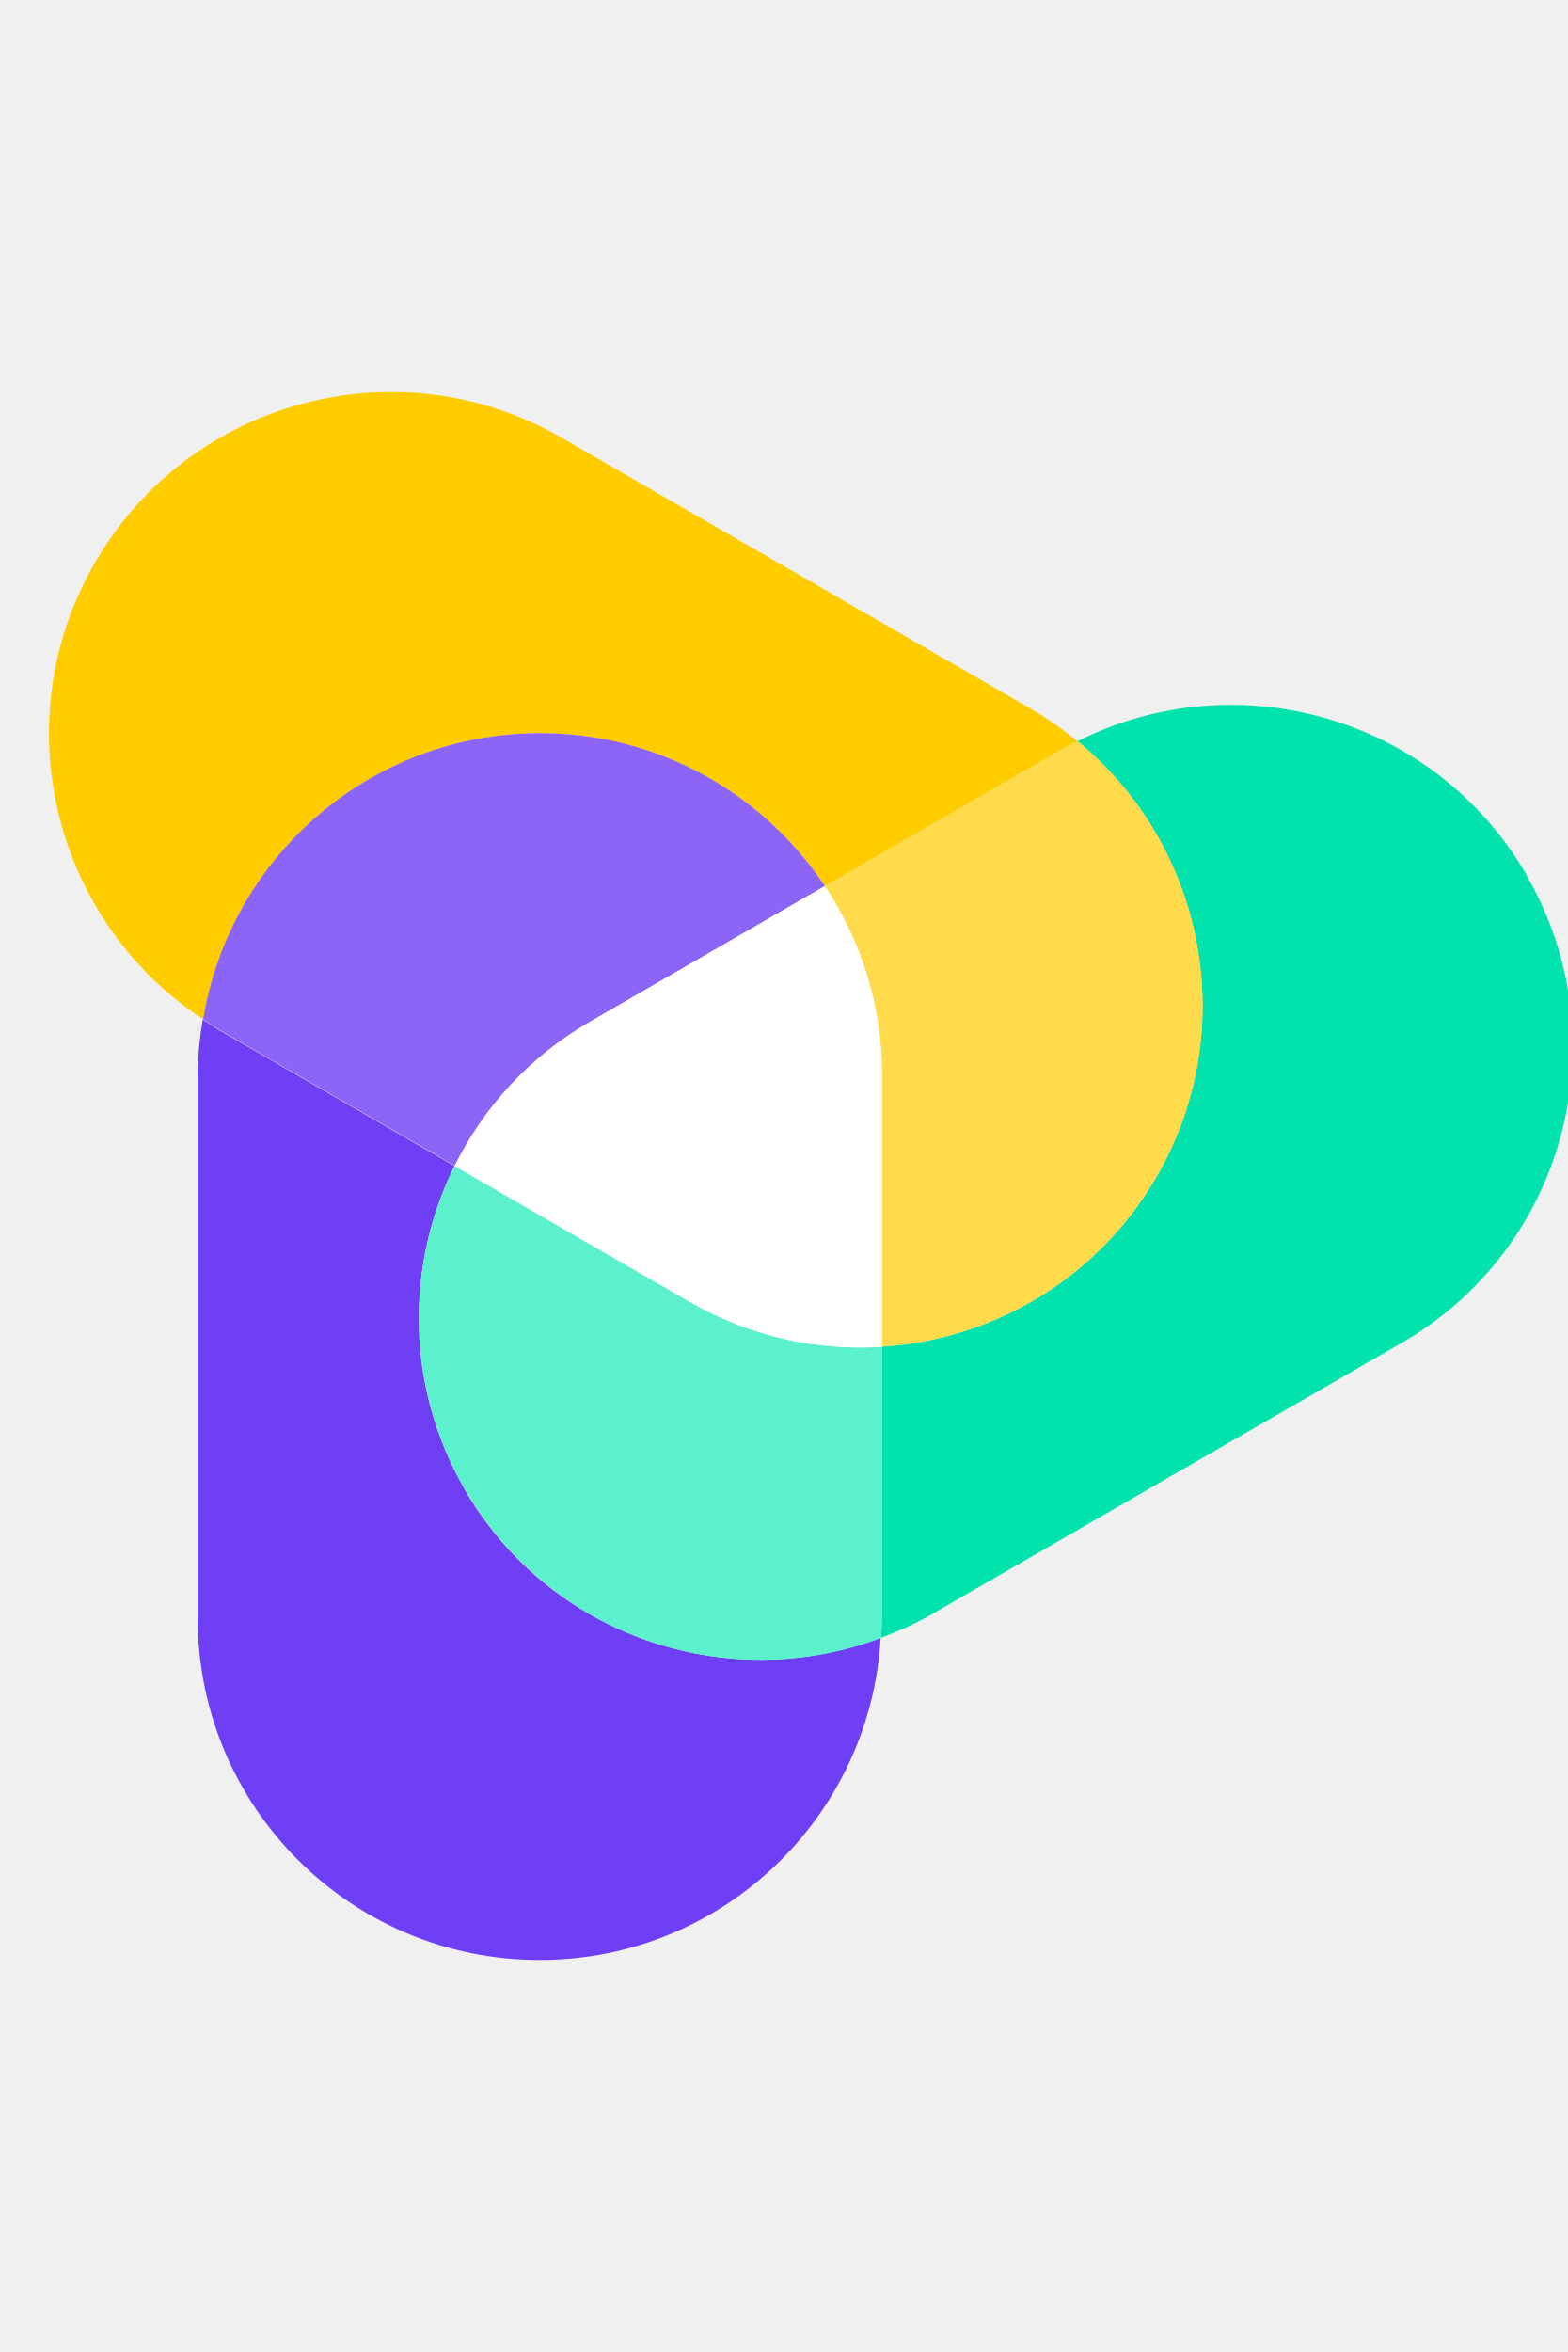
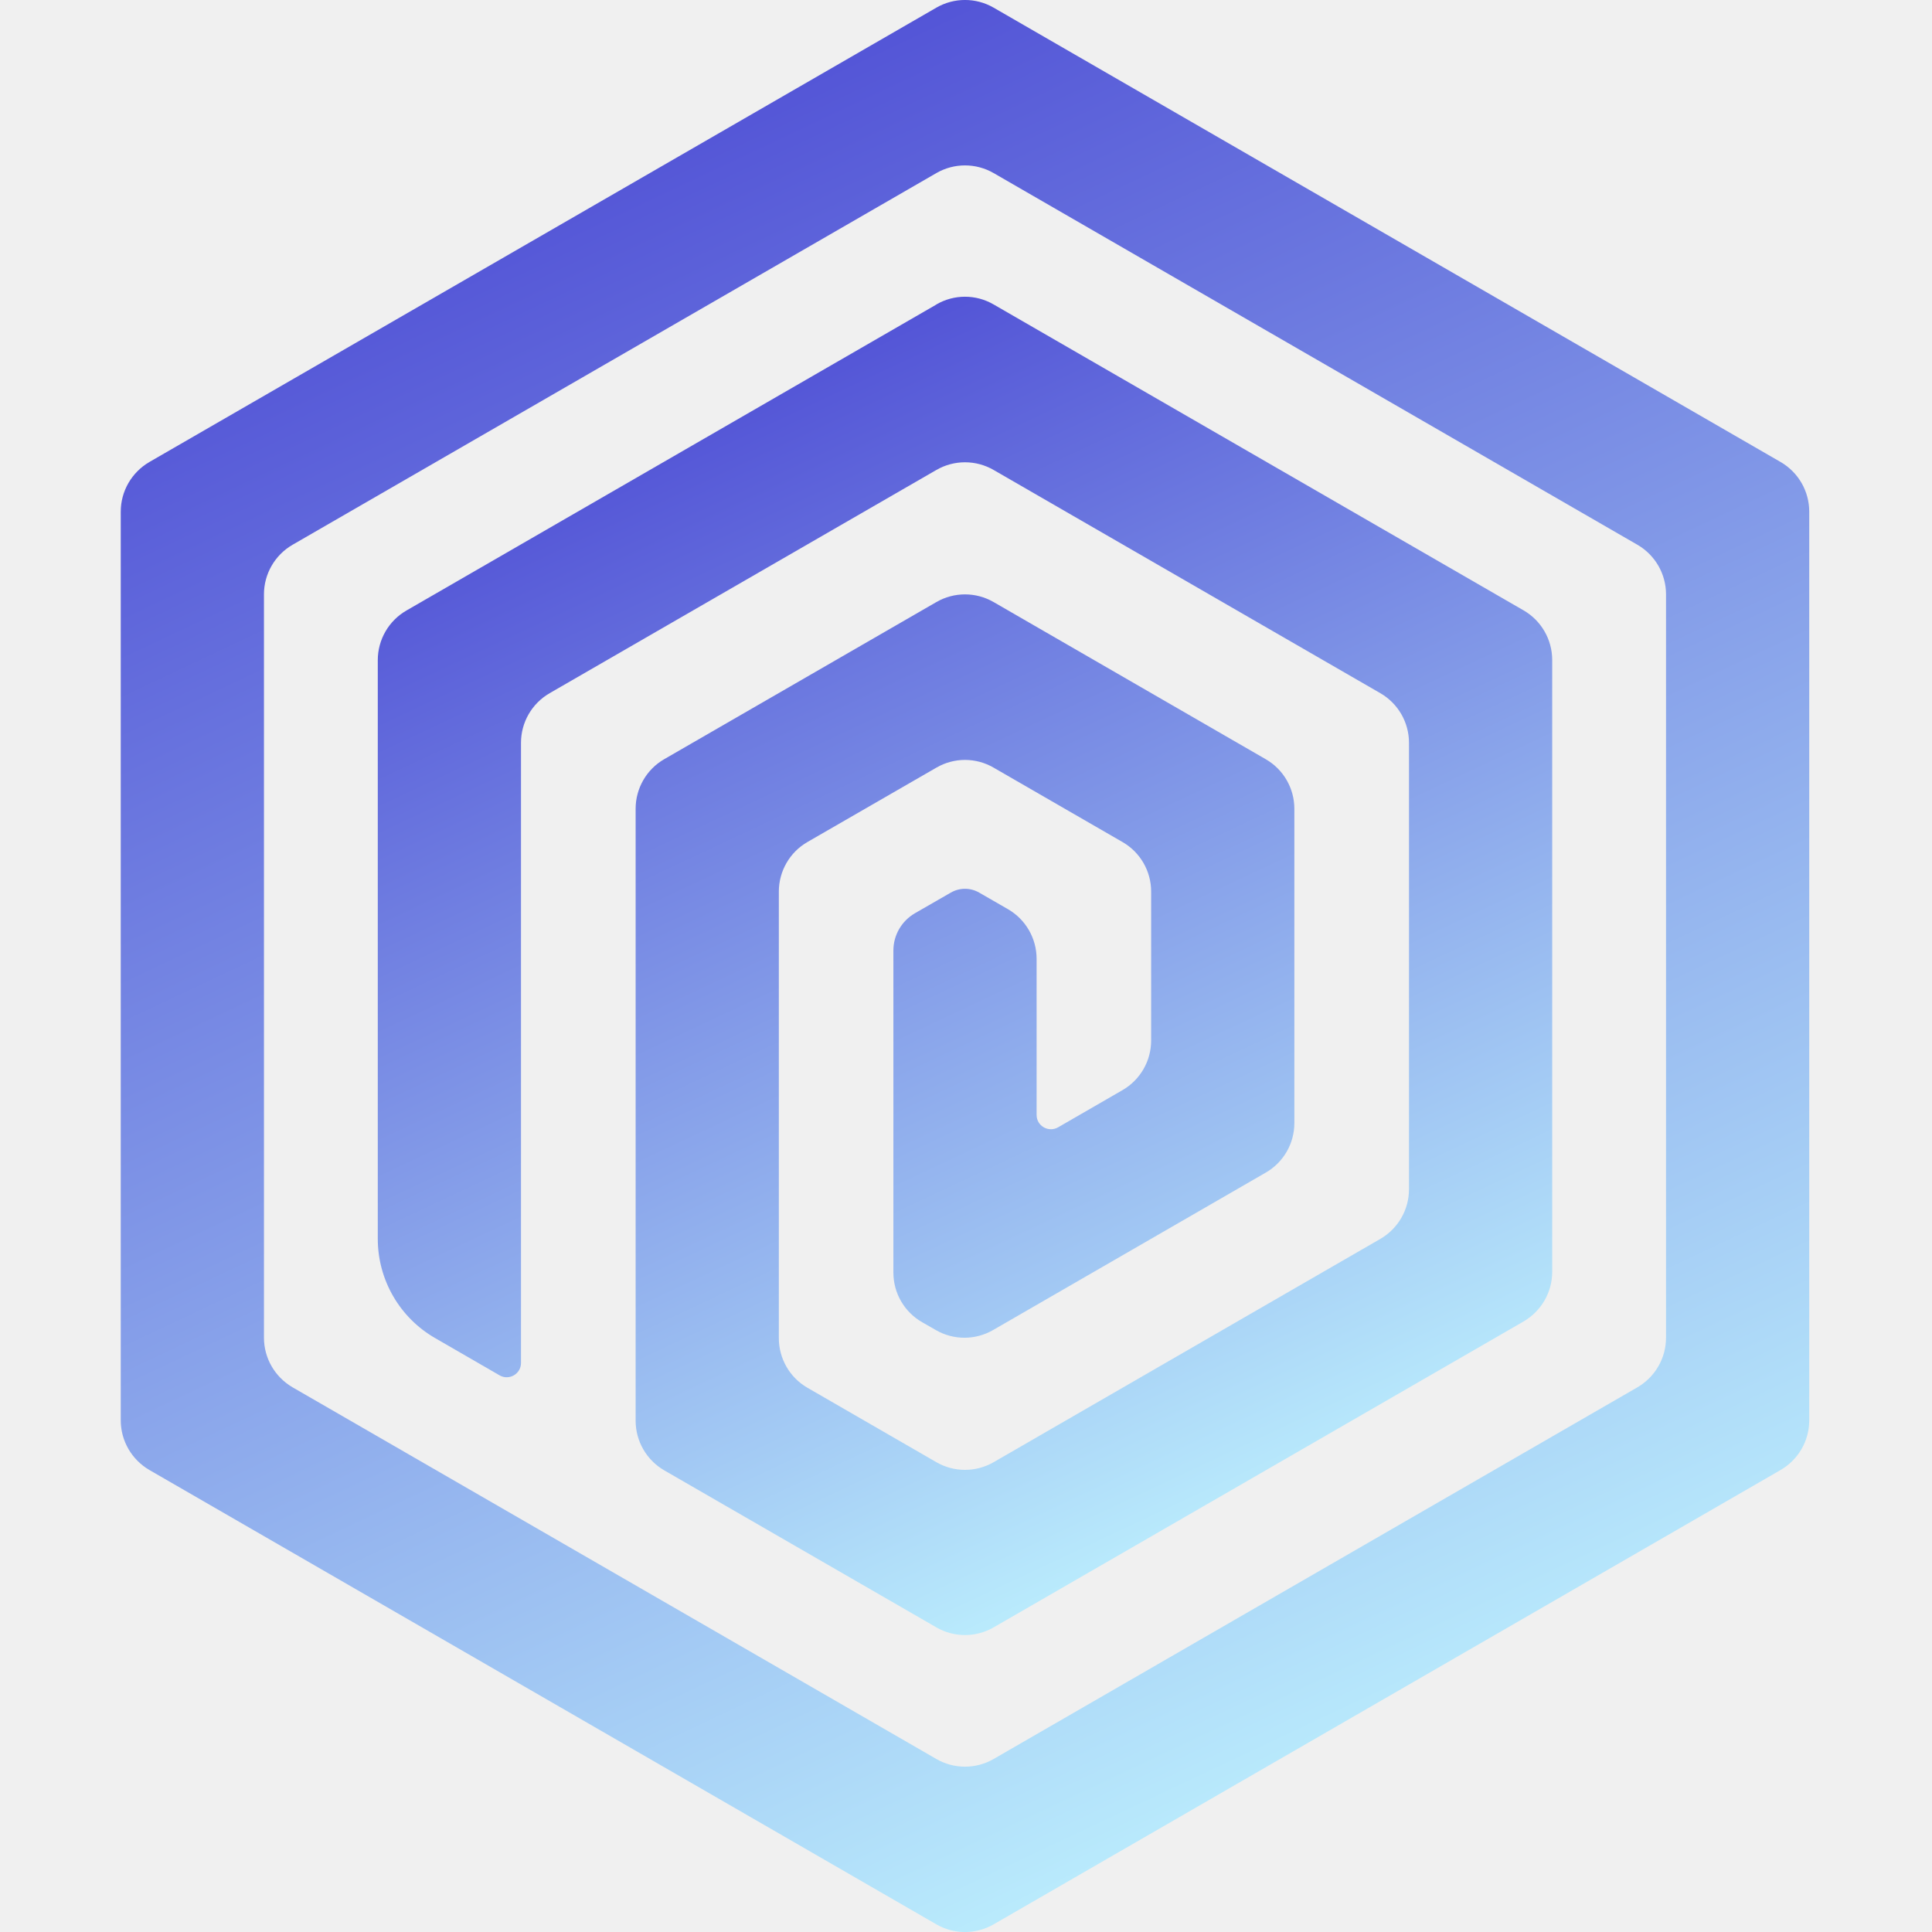
- <svg xmlns="http://www.w3.org/2000/svg" width="20" height="30" viewBox="-1 -0 32 32" fill="none">
-   <path d="M8.483 22.388C7.269 20.285 7.276 17.816 8.276 15.795L3.48 13.027C3.362 12.959 3.253 12.881 3.138 12.807C3.077 13.18 3.036 13.556 3.036 13.946V25.02C3.036 28.877 6.16 32 10.016 32C13.734 32 16.766 29.09 16.976 25.424C13.835 26.608 10.21 25.39 8.476 22.385L8.483 22.388Z" fill="#6F3FF5" />
-   <path d="M10.024 6.966C12.453 6.966 14.586 8.208 15.838 10.087L20.634 7.319C20.752 7.251 20.874 7.194 20.997 7.133C20.705 6.895 20.396 6.671 20.06 6.475L10.469 0.936C7.131 -0.991 2.861 0.152 0.934 3.49C-0.924 6.709 0.08 10.789 3.149 12.803C3.695 9.493 6.561 6.963 10.028 6.963L10.024 6.966Z" fill="#FFCC00" />
-   <path d="M8.281 15.794C8.871 14.604 9.803 13.566 11.041 12.853L15.837 10.082C14.586 8.203 12.449 6.962 10.024 6.962C6.558 6.962 3.688 9.492 3.146 12.803C3.257 12.877 3.369 12.955 3.488 13.023L8.284 15.791L8.281 15.794Z" fill="#8C65F7" />
-   <path d="M30.168 9.869C28.309 6.65 24.273 5.48 20.993 7.128C23.587 9.255 24.344 13.006 22.611 16.008C21.396 18.111 19.256 19.338 17.001 19.484V25.02C17.001 25.155 16.987 25.291 16.98 25.427C17.333 25.294 17.683 25.138 18.018 24.945L27.61 19.406C30.948 17.48 32.094 13.21 30.164 9.872L30.168 9.869Z" fill="#02E2AC" />
-   <path d="M17.004 19.485C15.678 19.57 14.314 19.278 13.076 18.566L8.28 15.795C7.276 17.816 7.273 20.289 8.487 22.388C10.22 25.39 13.846 26.611 16.987 25.427C16.994 25.292 17.007 25.16 17.007 25.02V19.485H17.004Z" fill="#5BF1CD" />
-   <path d="M15.837 10.083C16.573 11.188 17.004 12.514 17.004 13.942V19.481C19.256 19.339 21.399 18.107 22.614 16.005C24.347 13.003 23.59 9.255 20.996 7.125C20.874 7.186 20.752 7.24 20.633 7.312L15.837 10.079V10.083Z" fill="#FFDB4C" />
-   <path d="M15.837 10.084L11.041 12.855C9.803 13.571 8.87 14.605 8.28 15.796L13.076 18.567C14.314 19.282 15.678 19.571 17.004 19.486V13.947C17.004 12.519 16.573 11.193 15.837 10.087V10.084Z" fill="white" />
+ <svg xmlns="http://www.w3.org/2000/svg" width="24" height="24" viewBox="0 0 24 24" fill="none">
+   <path d="M11.632 23.905L1.856 18.261C1.636 18.133 1.5 17.898 1.5 17.644V6.356C1.5 6.102 1.636 5.867 1.856 5.739L11.632 0.095C11.852 -0.032 12.123 -0.032 12.343 0.095L22.119 5.739C22.34 5.867 22.475 6.102 22.475 6.356V17.644C22.475 17.898 22.34 18.133 22.119 18.261L12.343 23.905C12.123 24.032 11.852 24.032 11.632 23.905ZM3.635 17.234L11.632 21.851C11.852 21.978 12.123 21.978 12.343 21.851L20.34 17.234C20.56 17.106 20.696 16.872 20.696 16.617V7.383C20.696 7.129 20.56 6.894 20.34 6.767L12.343 2.15C12.123 2.023 11.852 2.023 11.632 2.15L3.635 6.767C3.415 6.894 3.279 7.129 3.279 7.383V16.617C3.279 16.872 3.415 17.106 3.635 17.234Z" fill="url(#paint0_linear_493_2405)" />
+   <path d="M11.632 3.783L5.049 7.584C4.829 7.711 4.693 7.946 4.693 8.2V15.39C4.693 15.898 4.965 16.369 5.405 16.622L6.206 17.085C6.324 17.153 6.472 17.068 6.472 16.931V9.227C6.472 8.973 6.608 8.738 6.828 8.611L11.632 5.838C11.852 5.711 12.123 5.711 12.343 5.838L17.147 8.611C17.367 8.738 17.503 8.973 17.503 9.227V14.774C17.503 15.028 17.367 15.263 17.147 15.39L12.343 18.164C12.123 18.291 11.852 18.291 11.632 18.164L10.03 17.239C9.81 17.112 9.675 16.877 9.675 16.623V11.076C9.675 10.822 9.81 10.587 10.03 10.46L11.632 9.536C11.852 9.408 12.123 9.408 12.343 9.536L13.944 10.46C14.165 10.587 14.3 10.822 14.3 11.076V12.925C14.3 13.18 14.165 13.414 13.944 13.542L13.144 14.004C13.025 14.072 12.877 13.987 12.877 13.85V12.713V11.911C12.877 11.656 12.741 11.421 12.521 11.294L12.165 11.089C12.055 11.025 11.92 11.025 11.81 11.089L11.365 11.345C11.2 11.441 11.098 11.617 11.098 11.807V12V15.809C11.098 16.064 11.235 16.3 11.457 16.426L11.628 16.524C11.848 16.65 12.118 16.649 12.337 16.522L15.723 14.567C15.944 14.44 16.079 14.205 16.079 13.951V10.047C16.079 9.793 15.944 9.558 15.723 9.431L12.343 7.479C12.123 7.352 11.852 7.352 11.632 7.479L8.251 9.431C8.031 9.558 7.896 9.793 7.896 10.047V17.648C7.896 17.902 8.031 18.137 8.251 18.265L11.632 20.216C11.852 20.343 12.123 20.343 12.343 20.216L18.926 16.416C19.146 16.288 19.282 16.054 19.282 15.799V8.199C19.282 7.944 19.146 7.709 18.926 7.582L12.343 3.782C12.123 3.654 11.852 3.654 11.632 3.782V3.783Z" fill="url(#paint1_linear_493_2405)" />
+   <defs>
+     <linearGradient id="paint0_linear_493_2405" x1="5.971" y1="0.5" x2="16.873" y2="23.622" gradientUnits="userSpaceOnUse">
+       <stop stop-color="#4A47D3" />
+       <stop offset="1" stop-color="#C1F6FF" />
+     </linearGradient>
+     <linearGradient id="paint1_linear_493_2405" x1="7.803" y1="4.033" x2="15.336" y2="20.073" gradientUnits="userSpaceOnUse">
+       <stop stop-color="#4A47D3" />
+       <stop offset="1" stop-color="#C1F6FF" />
+     </linearGradient>
+   </defs>
</svg>
